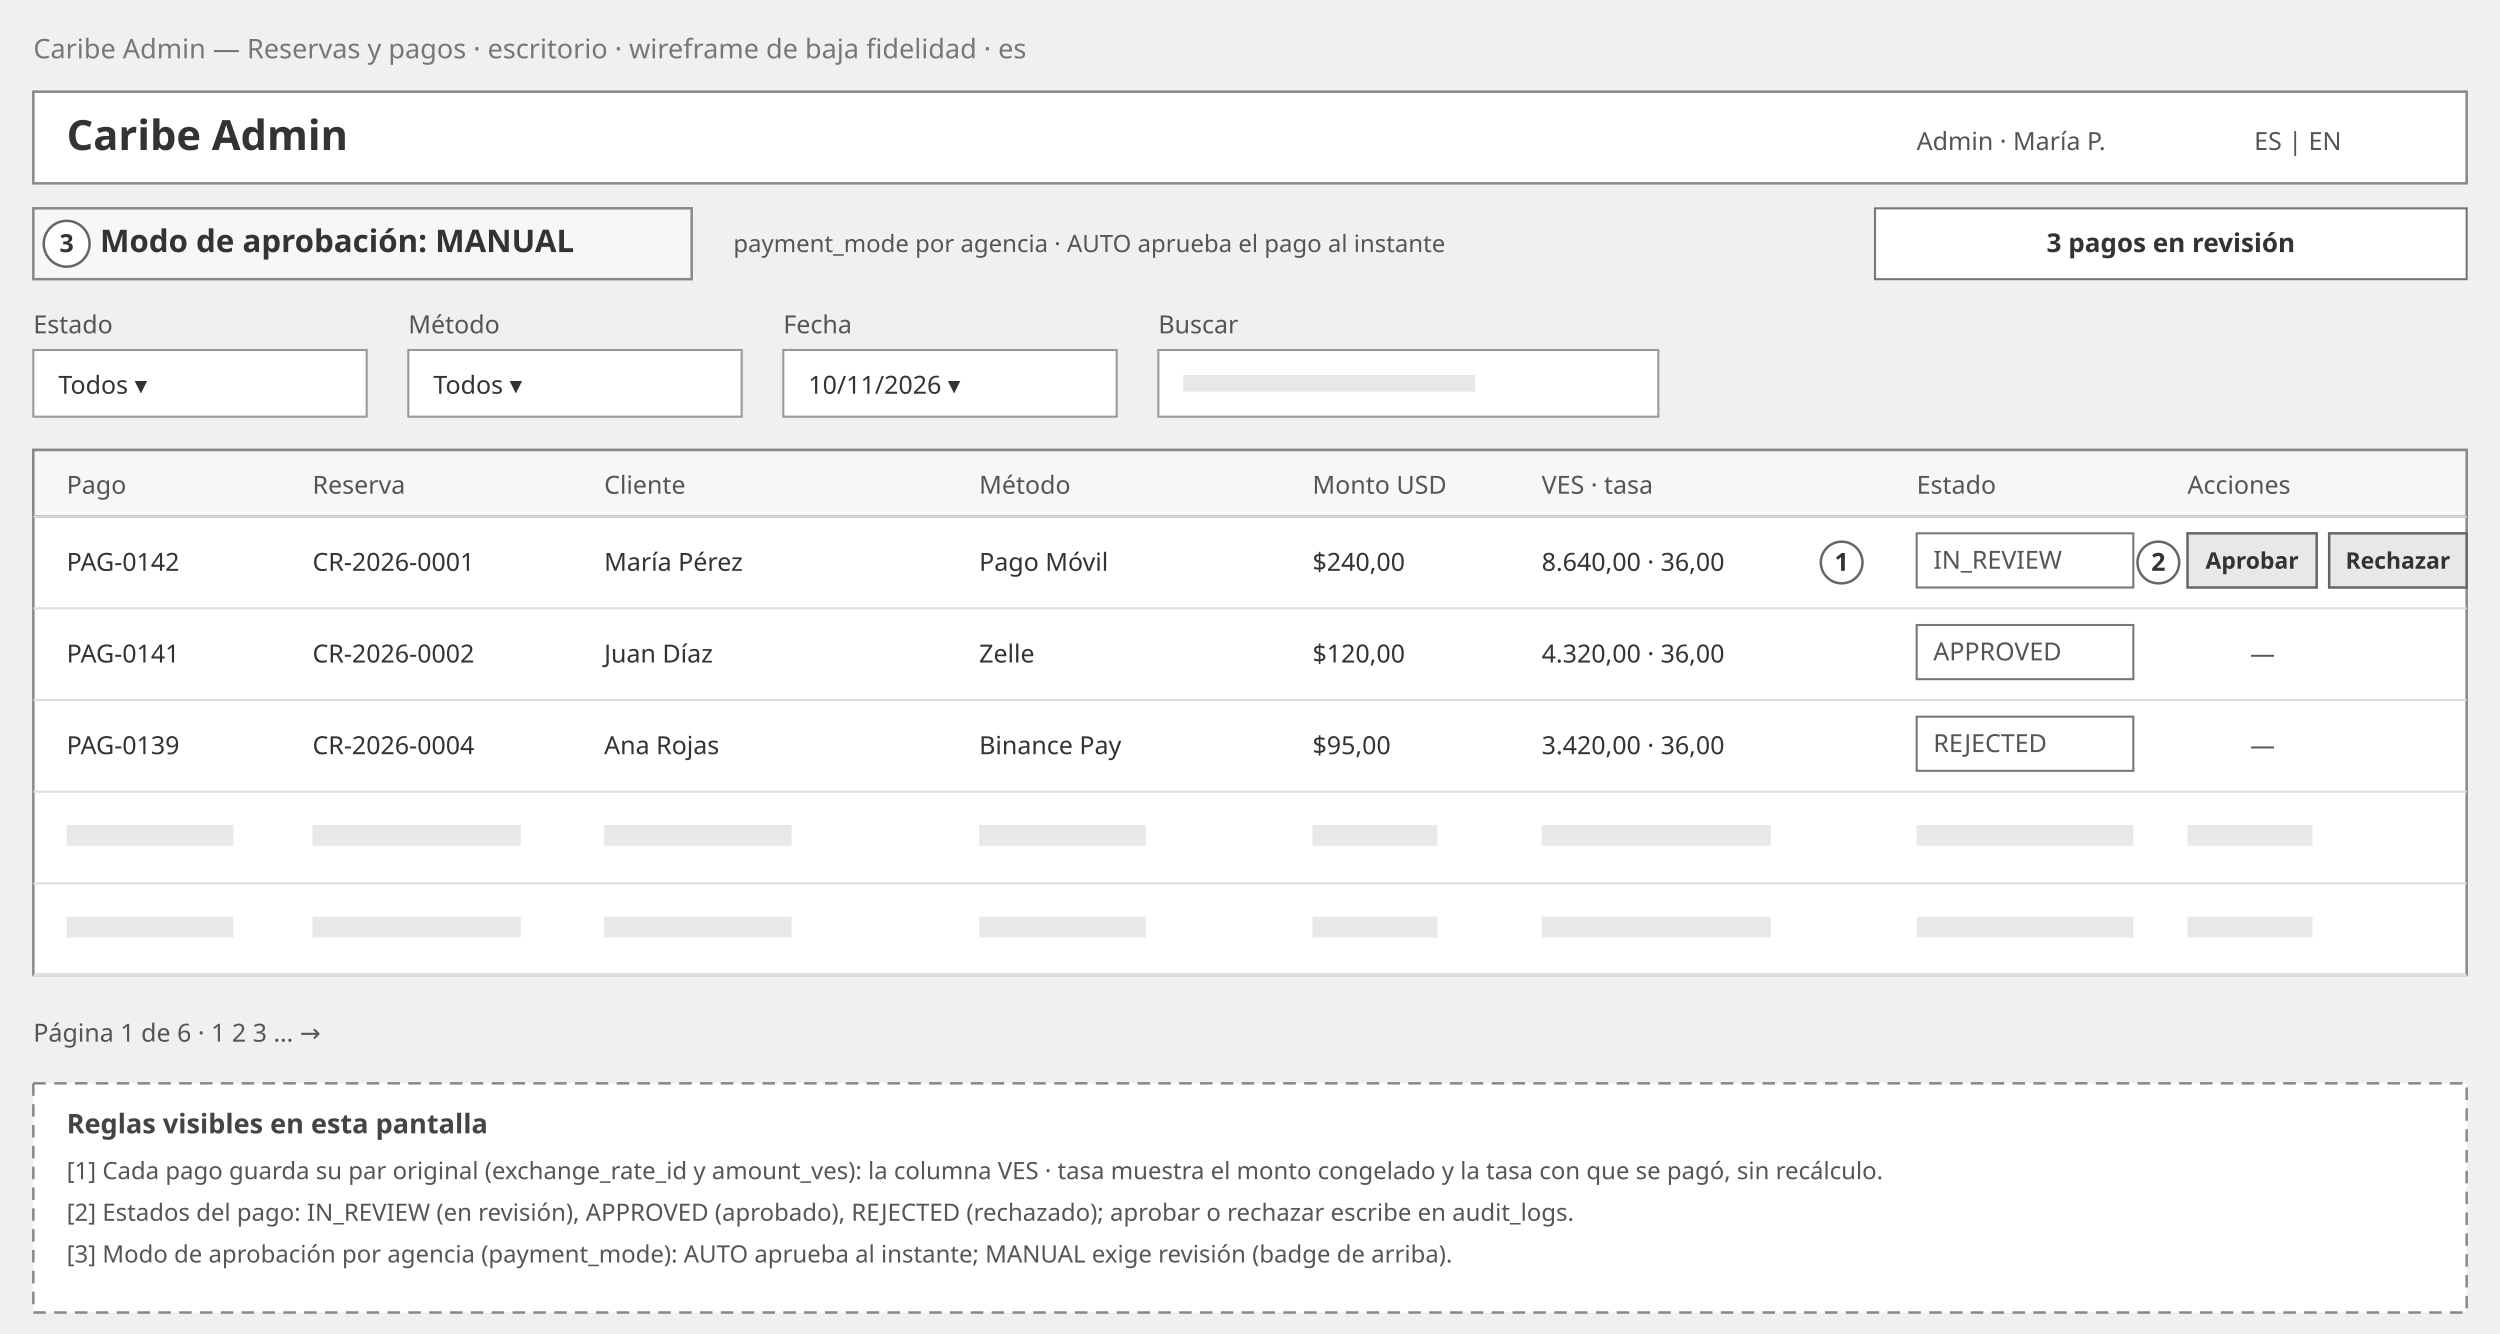
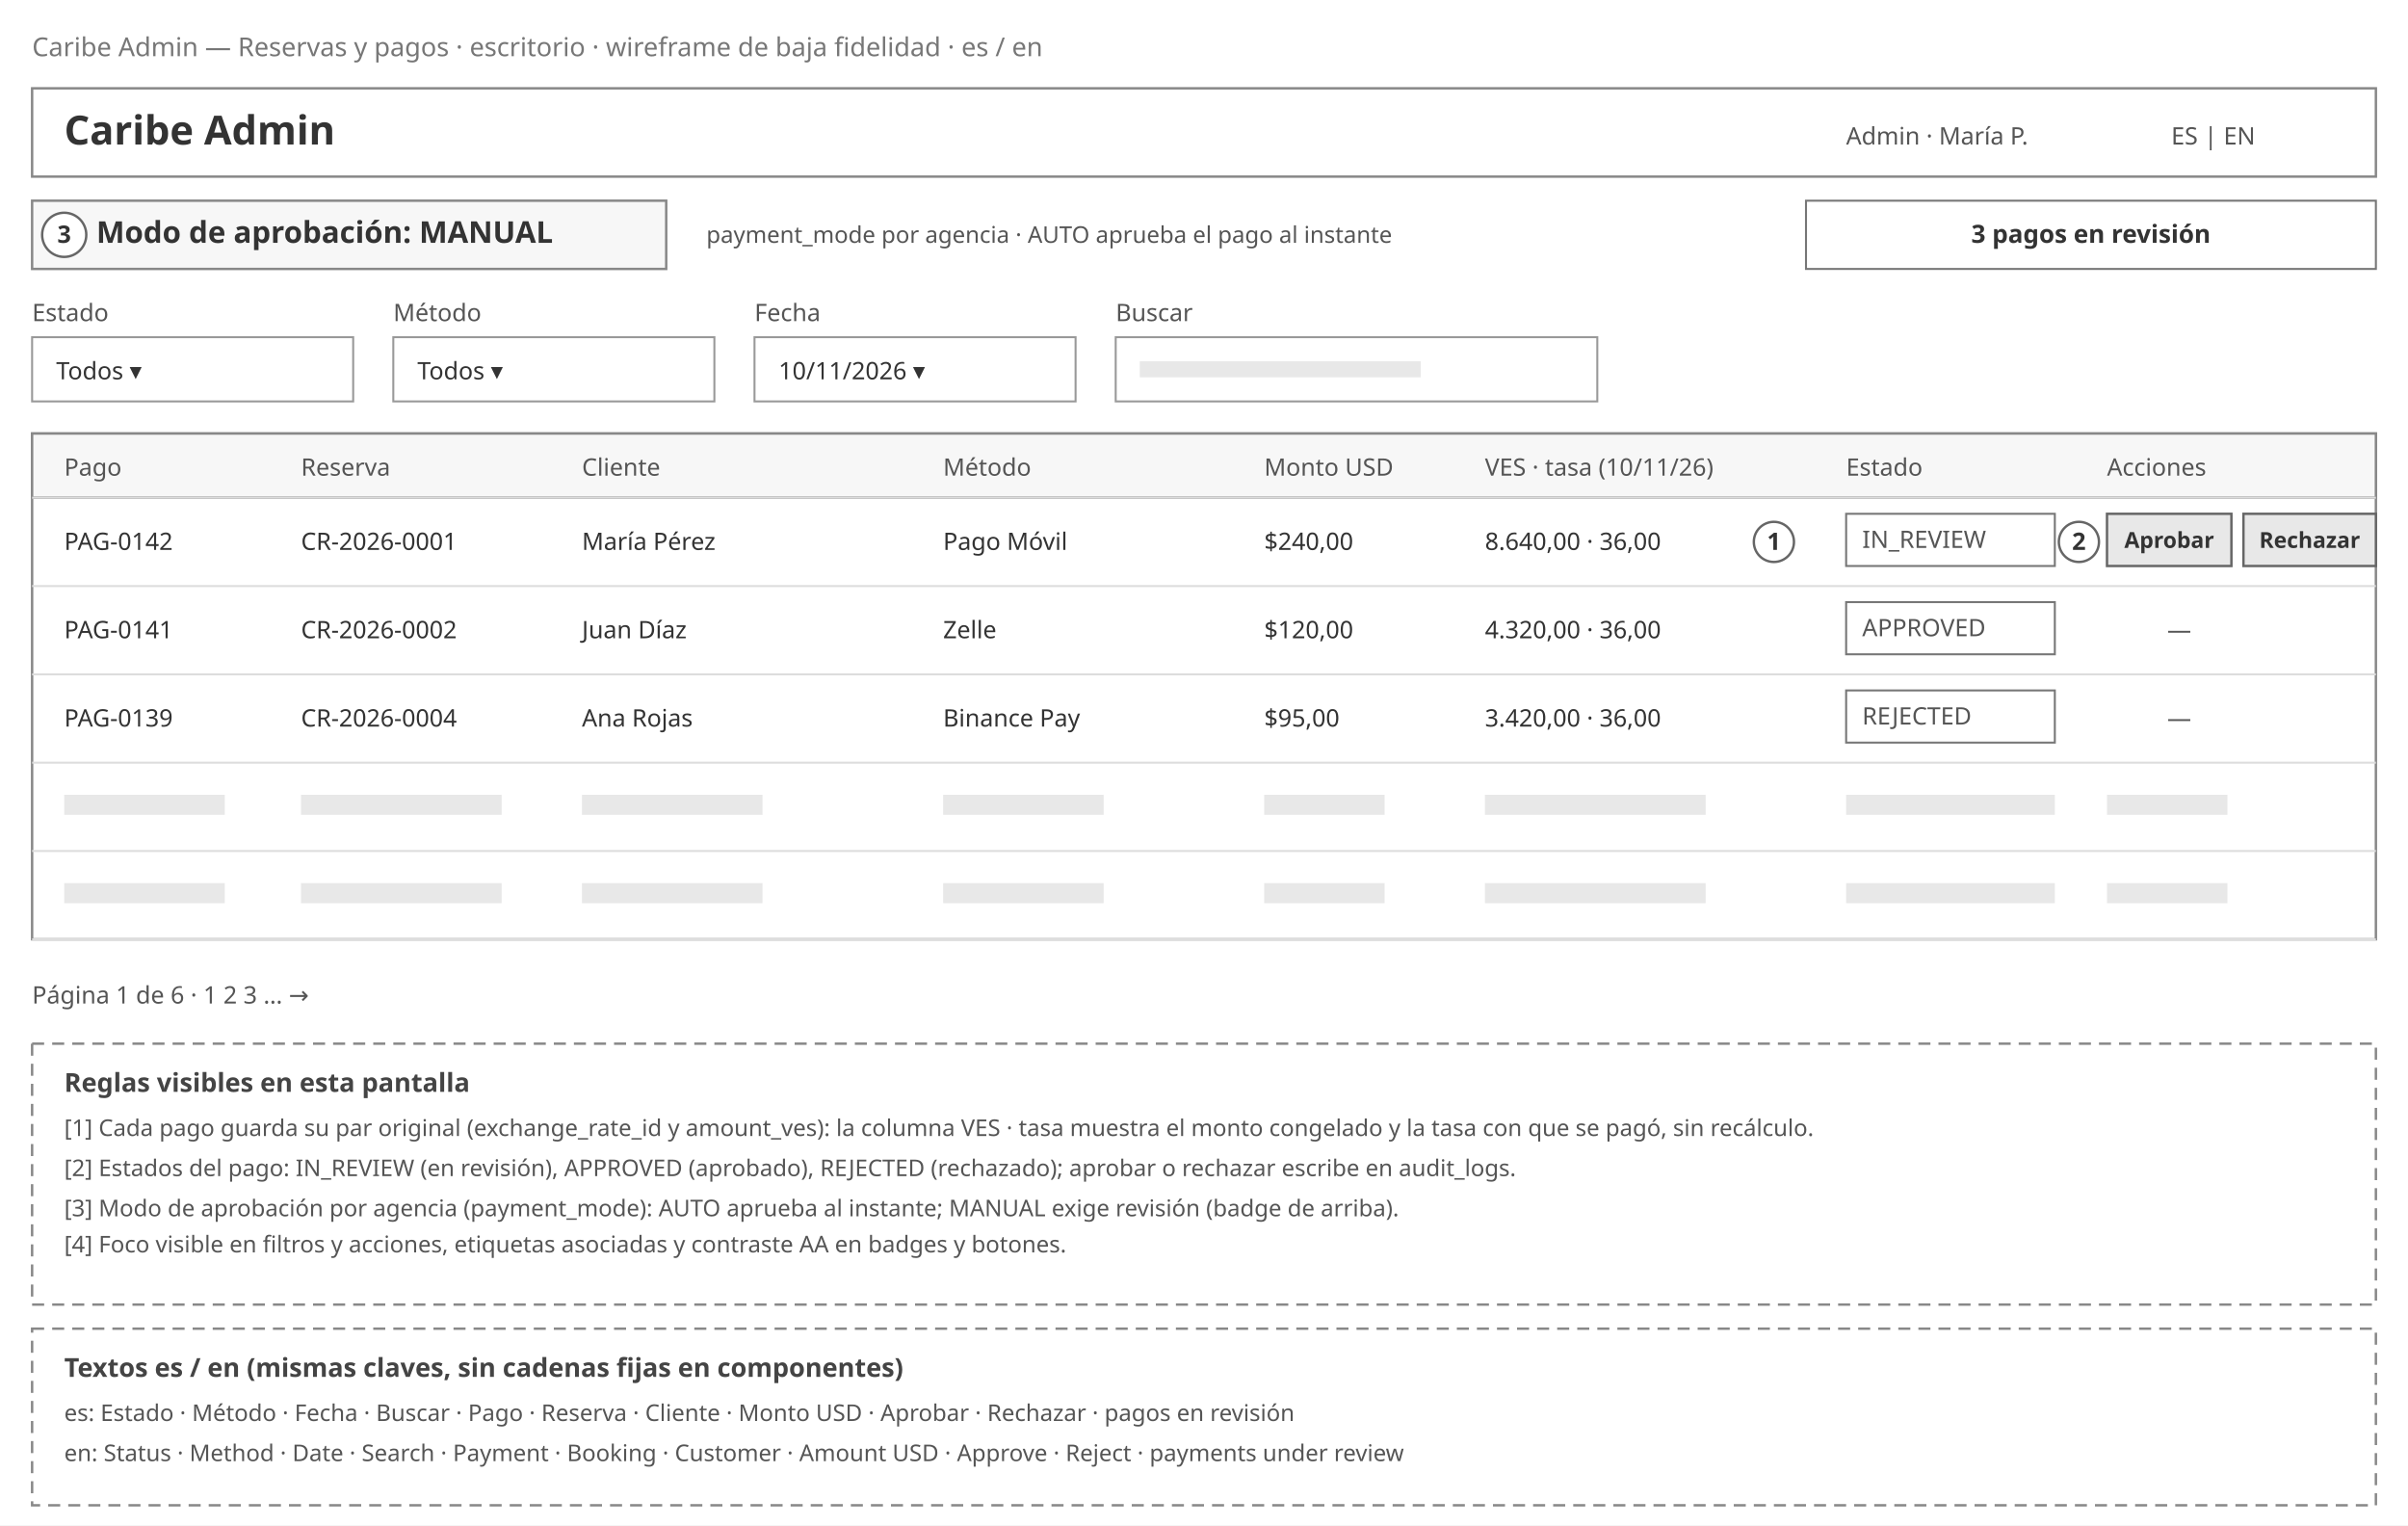
- <svg xmlns="http://www.w3.org/2000/svg" viewBox="0 0 1200 640" width="1200" height="640" role="img" aria-labelledby="wf-title wf-desc">
+ <svg xmlns="http://www.w3.org/2000/svg" viewBox="0 0 1200 760" width="1200" height="760" role="img" aria-labelledby="wf-title wf-desc">
+   <rect id="canvas-bg" x="0" y="0" width="1200" height="760" fill="#ffffff" />
  <style>
    text { font-family: "Segoe UI", system-ui, sans-serif; fill: #333; }
    .cap { font-size: 13px; fill: #777; }
    .h1 { font-size: 20px; font-weight: 700; }
    .h2 { font-size: 15px; font-weight: 700; }
    .lbl { font-size: 12px; fill: #555; }
    .val { font-size: 12px; fill: #333; }
    .btn { font-size: 12.5px; font-weight: 600; fill: #333; }
    .abtn { font-size: 11px; font-weight: 600; fill: #333; }
    .box { fill: #fff; stroke: #888; stroke-width: 1.2; }
    .panel { fill: #f7f7f7; stroke: #888; stroke-width: 1.2; }
    .field { fill: #fff; stroke: #999; stroke-width: 1; }
    .line { fill: #e8e8e8; }
    .btnbox { fill: #e8e8e8; stroke: #666; stroke-width: 1.2; }
    .chip { fill: #fff; stroke: #777; stroke-width: 1; }
    .notes { fill: #fff; stroke: #888; stroke-width: 1.2; stroke-dasharray: 6 4; }
    .note { font-size: 11.5px; fill: #555; }
    .notetitle { font-size: 13px; font-weight: 700; fill: #444; }
    .mark { fill: #fff; stroke: #666; stroke-width: 1.2; }
    .marktxt { font-size: 12px; font-weight: 700; }
    .sep { stroke: #ddd; stroke-width: 1; }
  </style>
-   <text x="16" y="28" class="cap">Caribe Admin — Reservas y pagos · escritorio · wireframe de baja fidelidad · es</text>
+   <text x="16" y="28" class="cap">Caribe Admin — Reservas y pagos · escritorio · wireframe de baja fidelidad · es / en</text>
  <rect x="16" y="44" width="1168" height="44" class="box" />
  <text x="32" y="72" class="h1">Caribe Admin</text>
  <text x="920" y="72" class="lbl">Admin · María P.</text>
  <text x="1082" y="72" class="lbl">ES | EN</text>
  <rect x="16" y="100" width="316" height="34" class="panel" />
  <circle cx="32" cy="117" r="11" class="mark" />
  <text x="32" y="121" class="marktxt" text-anchor="middle">3</text>
  <text x="48" y="121" class="h2">Modo de aprobación: MANUAL</text>
  <text x="352" y="121" class="note">payment_mode por agencia · AUTO aprueba el pago al instante</text>
  <rect x="900" y="100" width="284" height="34" class="chip" />
  <text x="1042" y="121" class="btn" text-anchor="middle">3 pagos en revisión</text>
  <text x="16" y="160" class="lbl">Estado</text>
  <rect x="16" y="168" width="160" height="32" class="field" />
  <text x="28" y="189" class="val">Todos ▾</text>
  <text x="196" y="160" class="lbl">Método</text>
  <rect x="196" y="168" width="160" height="32" class="field" />
  <text x="208" y="189" class="val">Todos ▾</text>
  <text x="376" y="160" class="lbl">Fecha</text>
  <rect x="376" y="168" width="160" height="32" class="field" />
  <text x="388" y="189" class="val">10/11/2026 ▾</text>
  <text x="556" y="160" class="lbl">Buscar</text>
  <rect x="556" y="168" width="240" height="32" class="field" />
  <rect x="568" y="180" width="140" height="8" class="line" />
  <rect x="16" y="216" width="1168" height="252" class="box" />
  <rect x="16" y="216" width="1168" height="32" class="panel" />
  <text x="32" y="237" class="lbl">Pago</text>
  <text x="150" y="237" class="lbl">Reserva</text>
  <text x="290" y="237" class="lbl">Cliente</text>
  <text x="470" y="237" class="lbl">Método</text>
  <text x="630" y="237" class="lbl">Monto USD</text>
-   <text x="740" y="237" class="lbl">VES · tasa</text>
+   <text x="740" y="237" class="lbl">VES · tasa (10/11/26)</text>
  <text x="920" y="237" class="lbl">Estado</text>
  <text x="1050" y="237" class="lbl">Acciones</text>
  <line x1="16" y1="248" x2="1184" y2="248" class="sep" />
  <text x="32" y="274" class="val">PAG-0142</text>
  <text x="150" y="274" class="val">CR-2026-0001</text>
  <text x="290" y="274" class="val">María Pérez</text>
  <text x="470" y="274" class="val">Pago Móvil</text>
  <text x="630" y="274" class="val">$240,00</text>
  <text x="740" y="274" class="val">8.640,00 · 36,00</text>
  <circle cx="884" cy="270" r="10" class="mark" />
  <text x="884" y="274" class="marktxt" text-anchor="middle">1</text>
  <rect x="920" y="256" width="104" height="26" class="chip" />
  <text x="928" y="273" class="lbl">IN_REVIEW</text>
  <circle cx="1036" cy="270" r="10" class="mark" />
  <text x="1036" y="274" class="marktxt" text-anchor="middle">2</text>
  <rect x="1050" y="256" width="62" height="26" class="btnbox" />
  <text x="1081" y="273" class="abtn" text-anchor="middle">Aprobar</text>
  <rect x="1118" y="256" width="66" height="26" class="btnbox" />
  <text x="1151" y="273" class="abtn" text-anchor="middle">Rechazar</text>
  <line x1="16" y1="292" x2="1184" y2="292" class="sep" />
  <text x="32" y="318" class="val">PAG-0141</text>
  <text x="150" y="318" class="val">CR-2026-0002</text>
  <text x="290" y="318" class="val">Juan Díaz</text>
  <text x="470" y="318" class="val">Zelle</text>
  <text x="630" y="318" class="val">$120,00</text>
  <text x="740" y="318" class="val">4.320,00 · 36,00</text>
  <rect x="920" y="300" width="104" height="26" class="chip" />
  <text x="928" y="317" class="lbl">APPROVED</text>
  <text x="1080" y="318" class="lbl">—</text>
  <line x1="16" y1="336" x2="1184" y2="336" class="sep" />
  <text x="32" y="362" class="val">PAG-0139</text>
  <text x="150" y="362" class="val">CR-2026-0004</text>
  <text x="290" y="362" class="val">Ana Rojas</text>
  <text x="470" y="362" class="val">Binance Pay</text>
  <text x="630" y="362" class="val">$95,00</text>
  <text x="740" y="362" class="val">3.420,00 · 36,00</text>
  <rect x="920" y="344" width="104" height="26" class="chip" />
  <text x="928" y="361" class="lbl">REJECTED</text>
  <text x="1080" y="362" class="lbl">—</text>
  <line x1="16" y1="380" x2="1184" y2="380" class="sep" />
  <rect x="32" y="396" width="80" height="10" class="line" />
  <rect x="150" y="396" width="100" height="10" class="line" />
  <rect x="290" y="396" width="90" height="10" class="line" />
  <rect x="470" y="396" width="80" height="10" class="line" />
  <rect x="630" y="396" width="60" height="10" class="line" />
  <rect x="740" y="396" width="110" height="10" class="line" />
  <rect x="920" y="396" width="104" height="10" class="line" />
  <rect x="1050" y="396" width="60" height="10" class="line" />
  <line x1="16" y1="424" x2="1184" y2="424" class="sep" />
  <rect x="32" y="440" width="80" height="10" class="line" />
  <rect x="150" y="440" width="100" height="10" class="line" />
  <rect x="290" y="440" width="90" height="10" class="line" />
  <rect x="470" y="440" width="80" height="10" class="line" />
  <rect x="630" y="440" width="60" height="10" class="line" />
  <rect x="740" y="440" width="110" height="10" class="line" />
  <rect x="920" y="440" width="104" height="10" class="line" />
  <rect x="1050" y="440" width="60" height="10" class="line" />
  <line x1="16" y1="468" x2="1184" y2="468" class="sep" />
  <text x="16" y="500" class="lbl">Página 1 de 6 · 1 2 3 … →</text>
-   <rect x="16" y="520" width="1168" height="110" class="notes" />
+   <rect x="16" y="520" width="1168" height="130" class="notes" />
  <text x="32" y="544" class="notetitle">Reglas visibles en esta pantalla</text>
  <text x="32" y="566" class="note">[1] Cada pago guarda su par original (exchange_rate_id y amount_ves): la columna VES · tasa muestra el monto congelado y la tasa con que se pagó, sin recálculo.</text>
  <text x="32" y="586" class="note">[2] Estados del pago: IN_REVIEW (en revisión), APPROVED (aprobado), REJECTED (rechazado); aprobar o rechazar escribe en audit_logs.</text>
  <text x="32" y="606" class="note">[3] Modo de aprobación por agencia (payment_mode): AUTO aprueba al instante; MANUAL exige revisión (badge de arriba).</text>
+   <text x="32" y="624" class="note">[4] Foco visible en filtros y acciones, etiquetas asociadas y contraste AA en badges y botones.</text>
+   <rect x="16" y="662" width="1168" height="88" class="notes" />
+   <text x="32" y="686" class="notetitle">Textos es / en (mismas claves, sin cadenas fijas en componentes)</text>
+   <text x="32" y="708" class="note">es: Estado · Método · Fecha · Buscar · Pago · Reserva · Cliente · Monto USD · Aprobar · Rechazar · pagos en revisión</text>
+   <text x="32" y="728" class="note">en: Status · Method · Date · Search · Payment · Booking · Customer · Amount USD · Approve · Reject · payments under review</text>
</svg>
